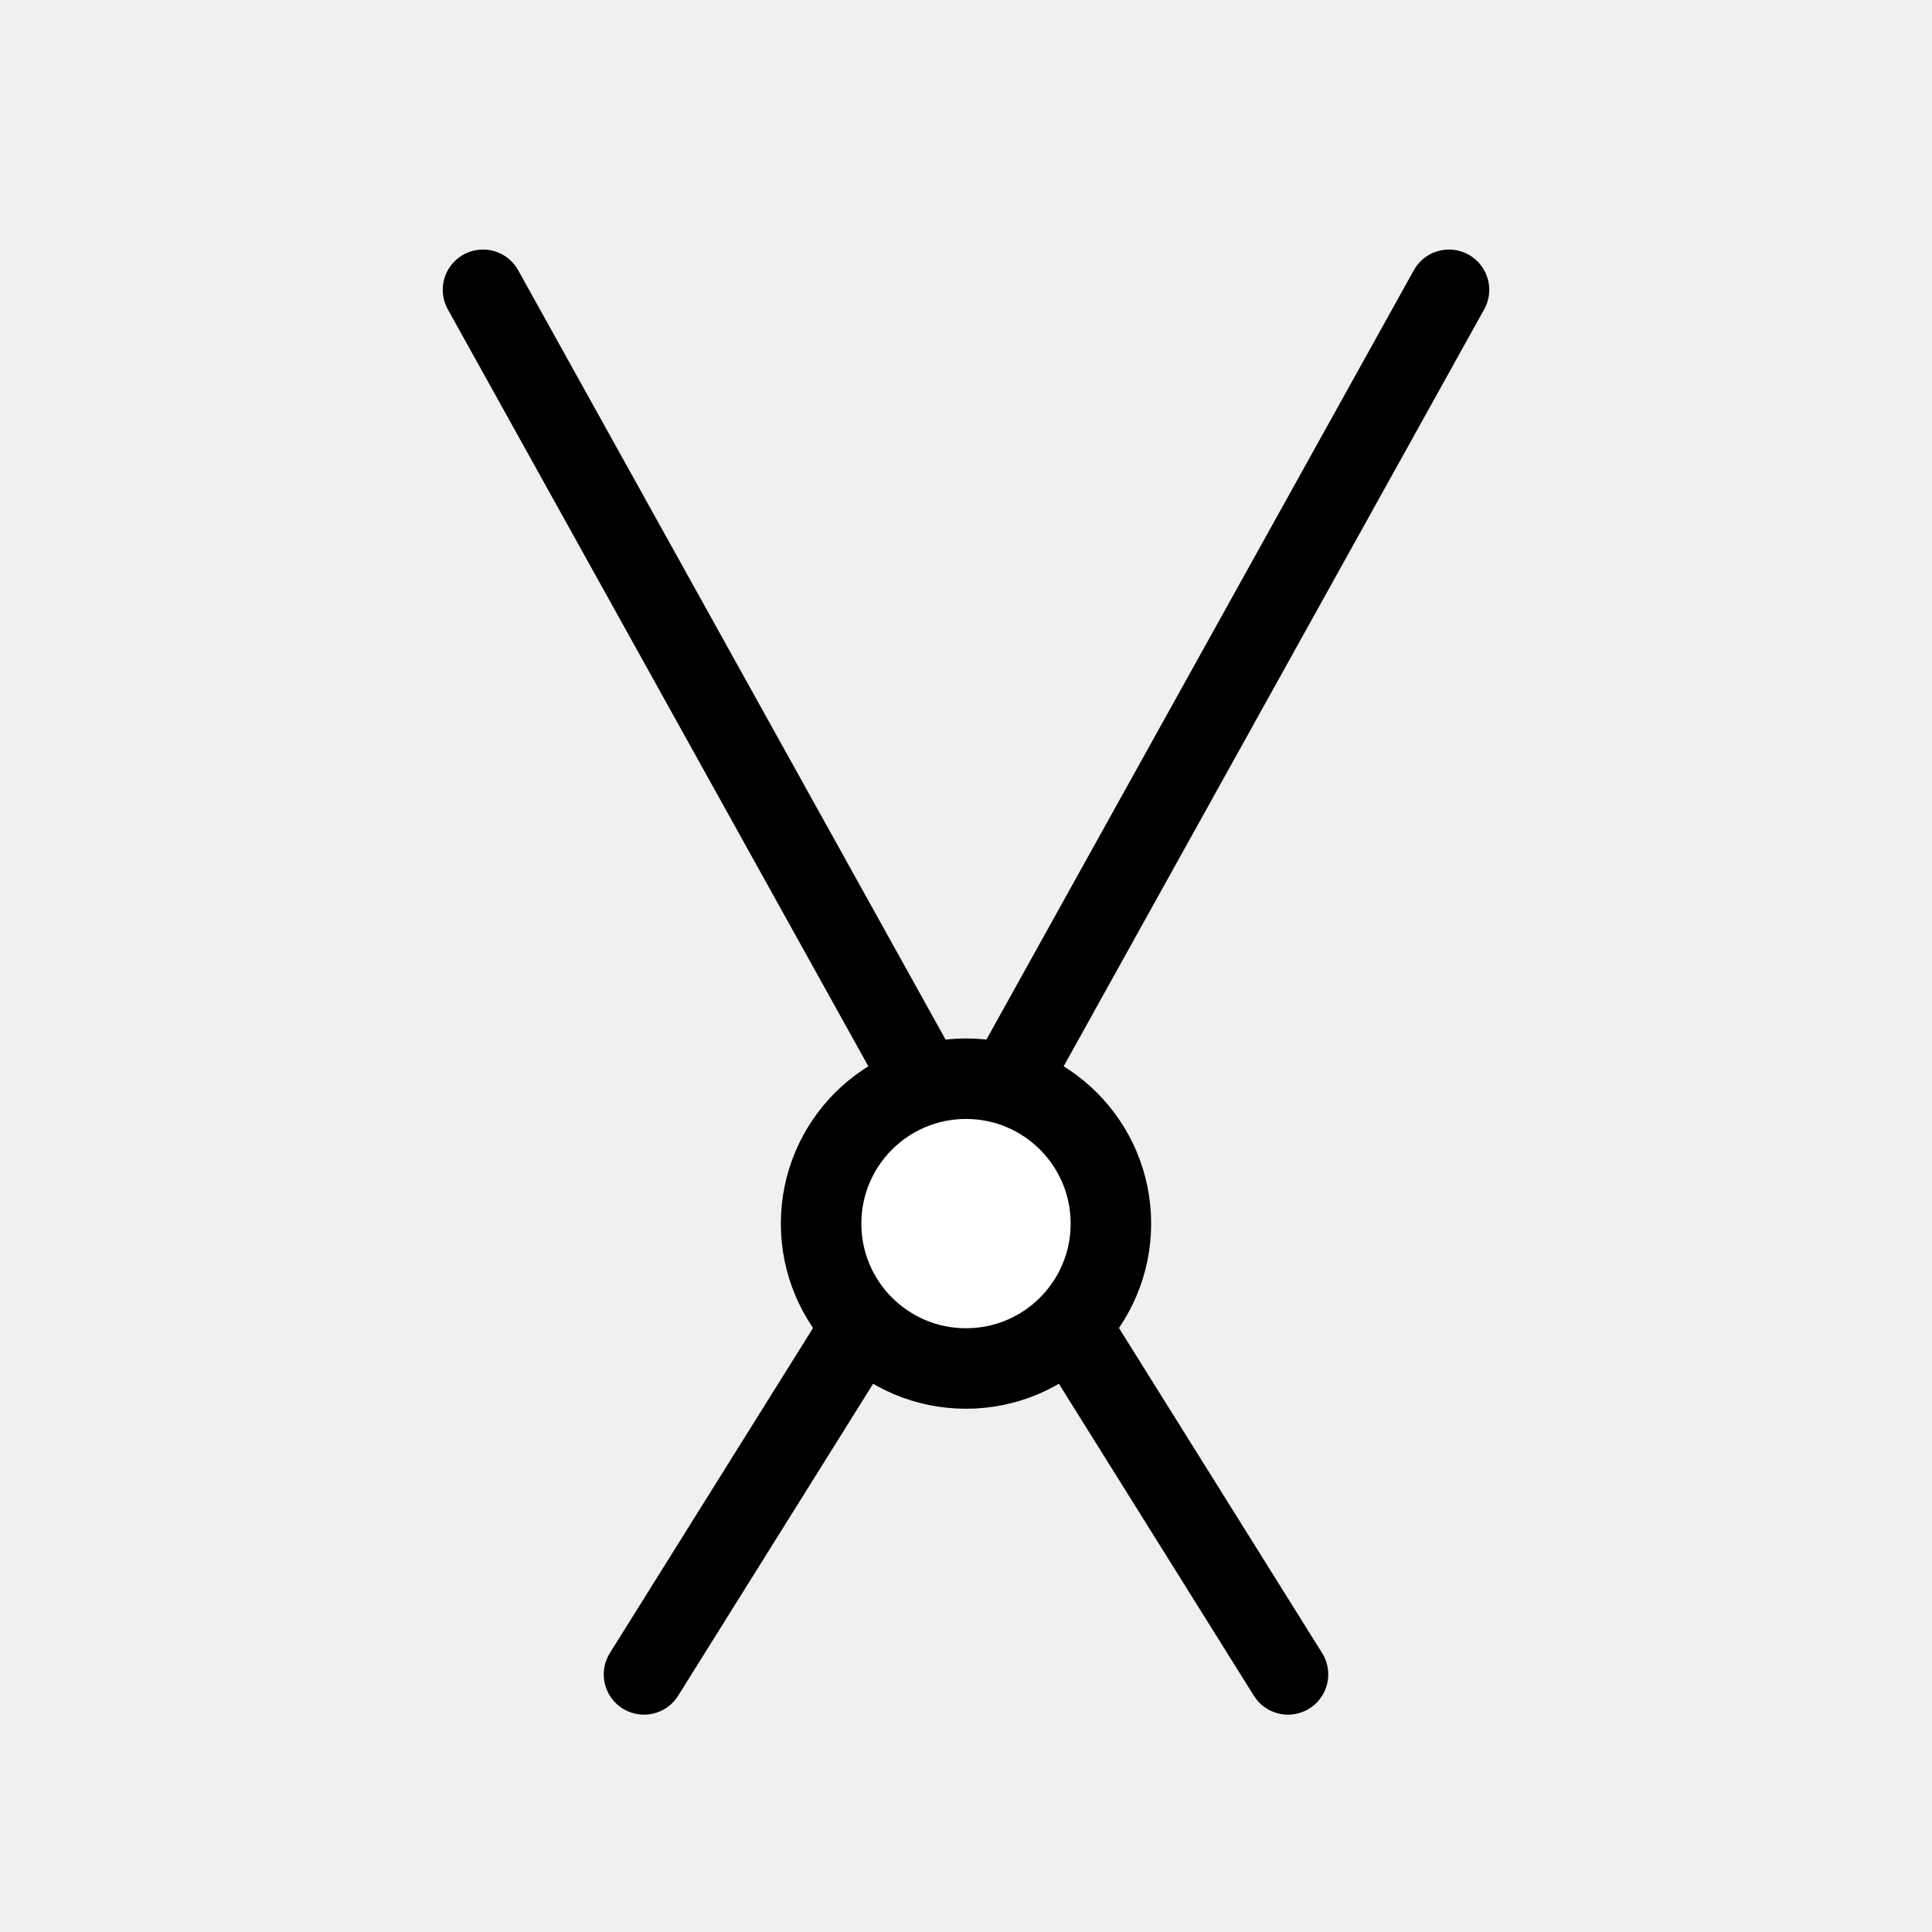
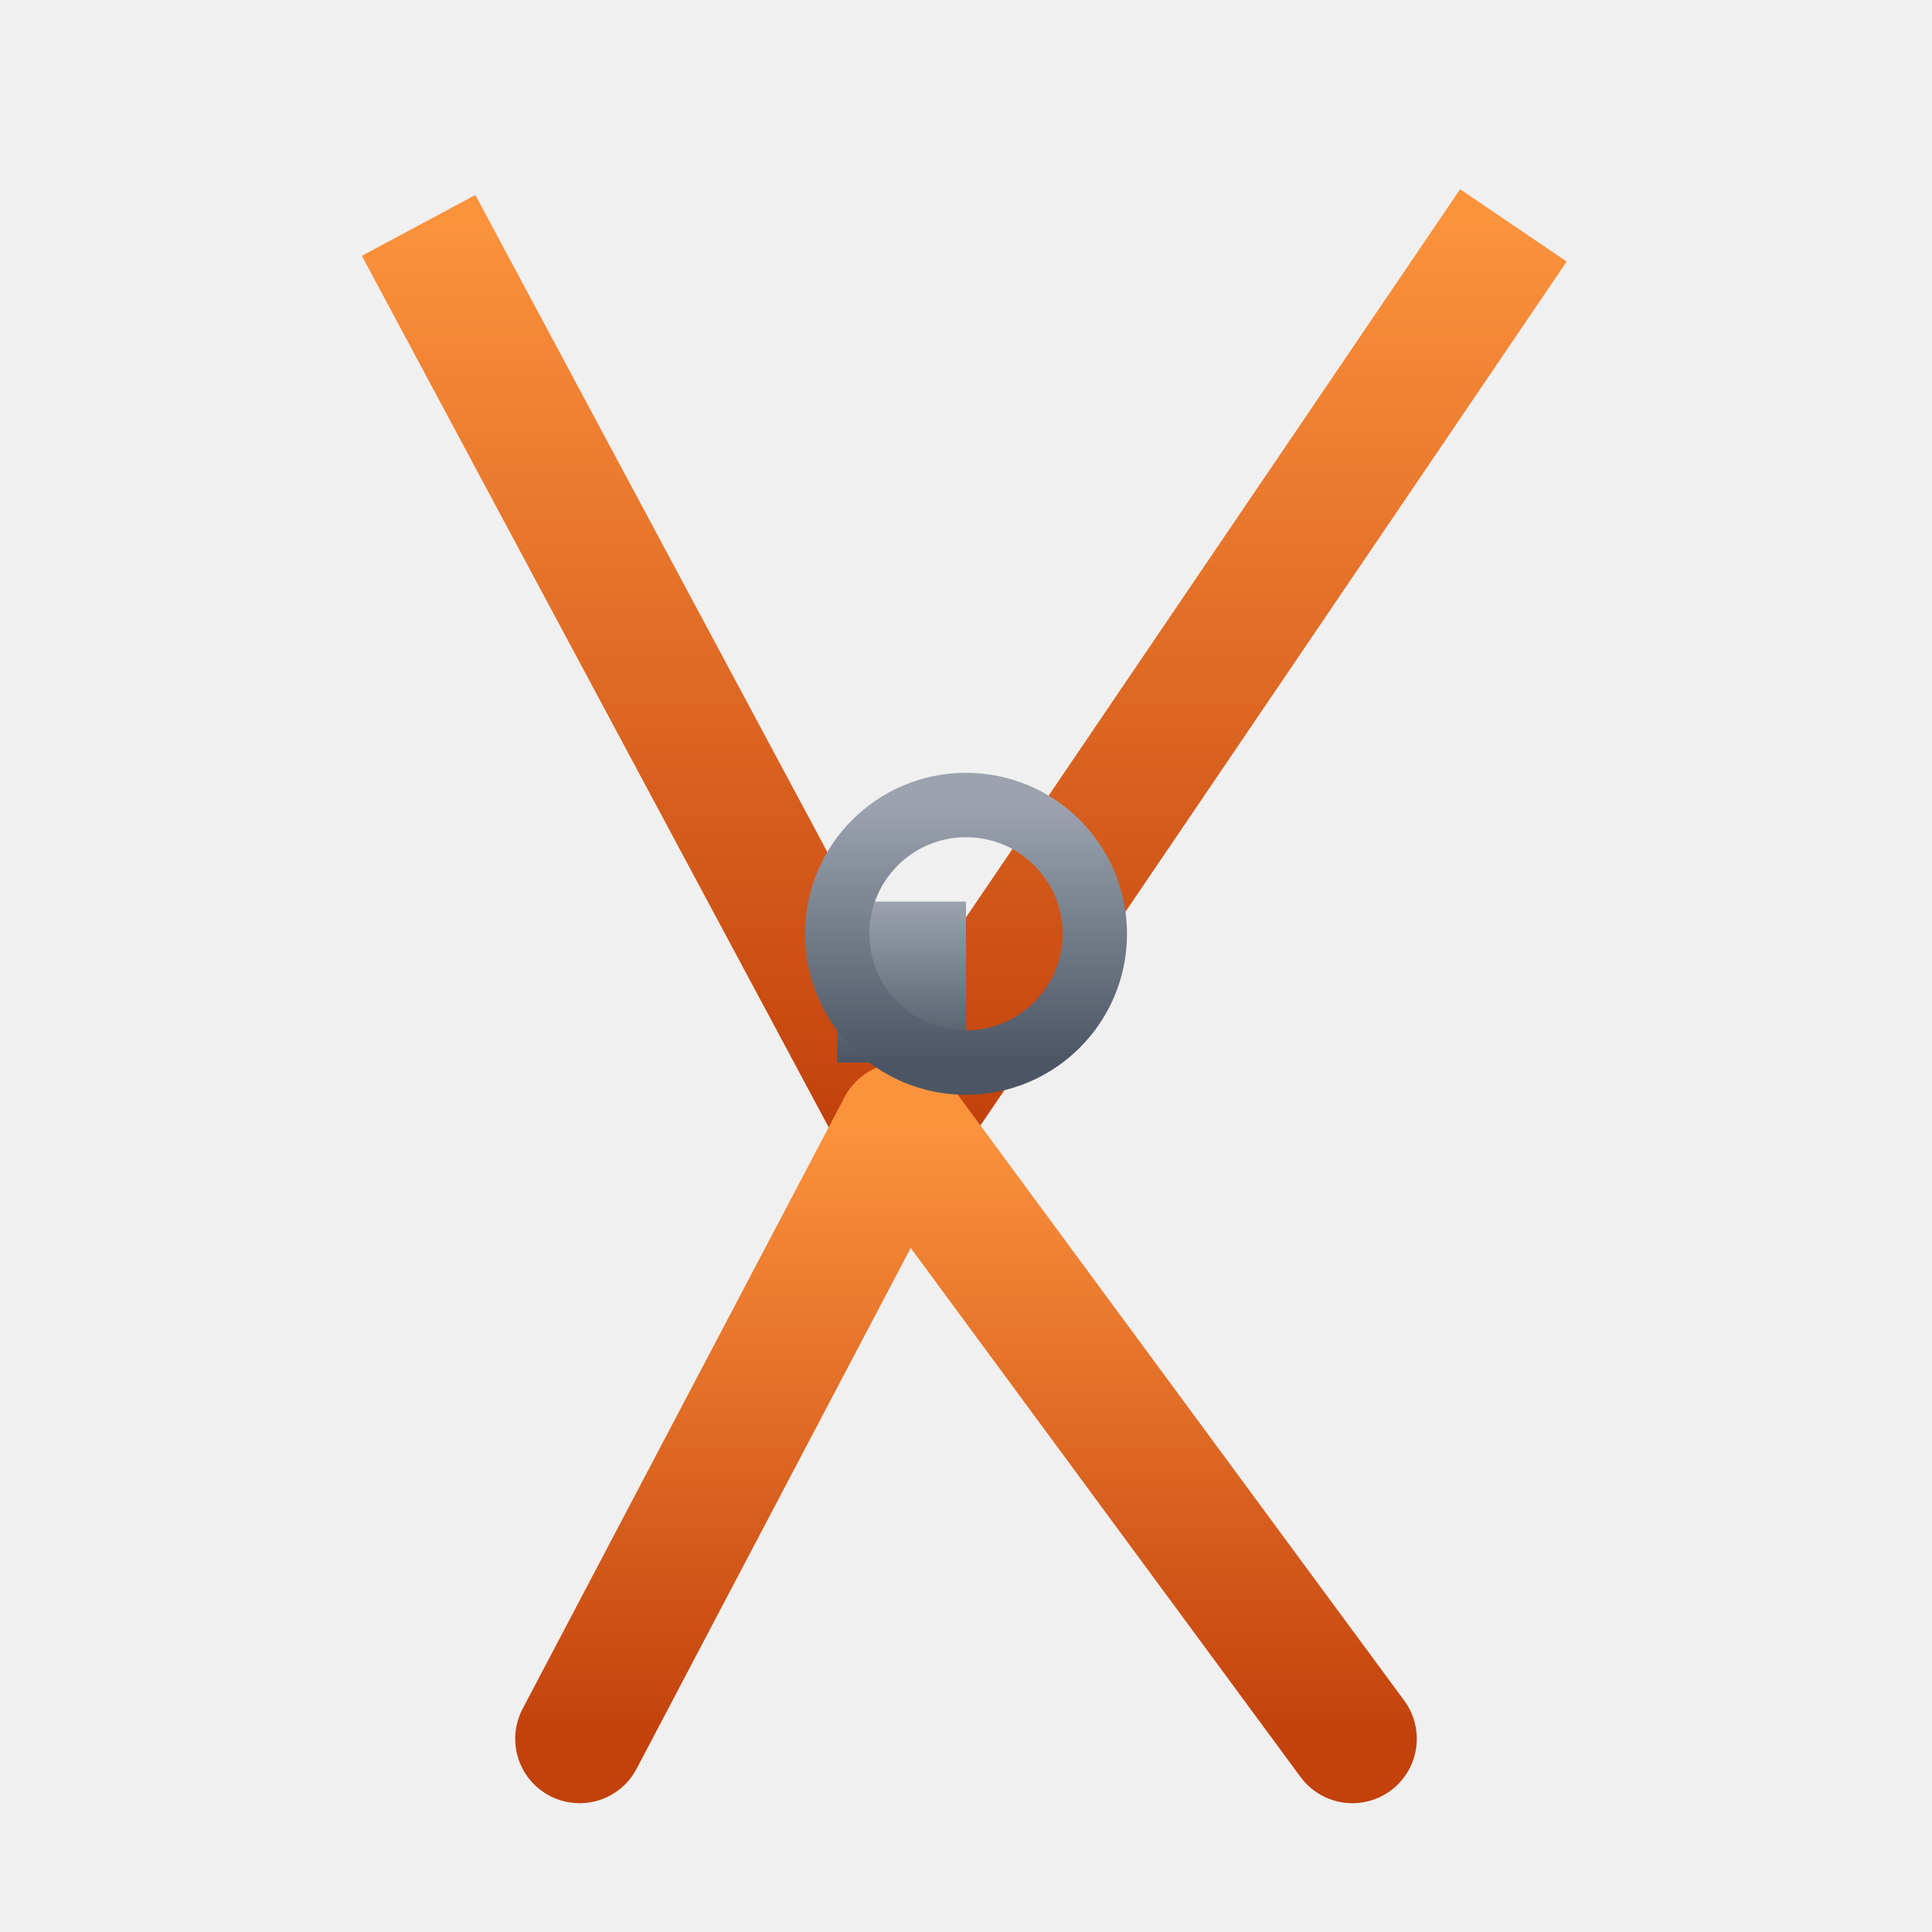
<svg xmlns="http://www.w3.org/2000/svg" viewBox="0 0 120 120" width="120" height="120">
-   <g fill="#fff" stroke="#000" stroke-width="5" stroke-linejoin="round" stroke-linecap="round">
-     <path d="M30 18 L60 72 L90 18 M60 72 L40 104 M60 72 L80 104" fill="none" />
-     <circle cx="60" cy="76" r="9" />
-   </g>
+   <defs>
+     <linearGradient id="a" x1="0" y1="0" x2="0" y2="1">
+       <stop offset="0" stop-color="#fb923c" />
+       <stop offset="1" stop-color="#c2410c" />
+     </linearGradient>
+     <linearGradient id="b" x1="0" y1="0" x2="0" y2="1">
+       <stop offset="0" stop-color="#9ca3af" />
+       <stop offset="1" stop-color="#4b5563" />
+     </linearGradient>
+   </defs>
+   <path d="M26 14 L56 70 L94 14" fill="none" stroke="url(#a)" stroke-width="8" stroke-linejoin="round" />
+   <path d="M56 70 L36 108 M56 70 L84 108" fill="none" stroke="url(#a)" stroke-width="8" stroke-linecap="round" />
+   <path d="M28 72 L92 72" stroke="url(#a)" stroke-width="7" />
+   <rect x="52" y="56" width="8" height="10" fill="url(#b)" />
+   <circle cx="60" cy="58" r="8" fill="none" stroke="url(#b)" stroke-width="4" />
</svg>
